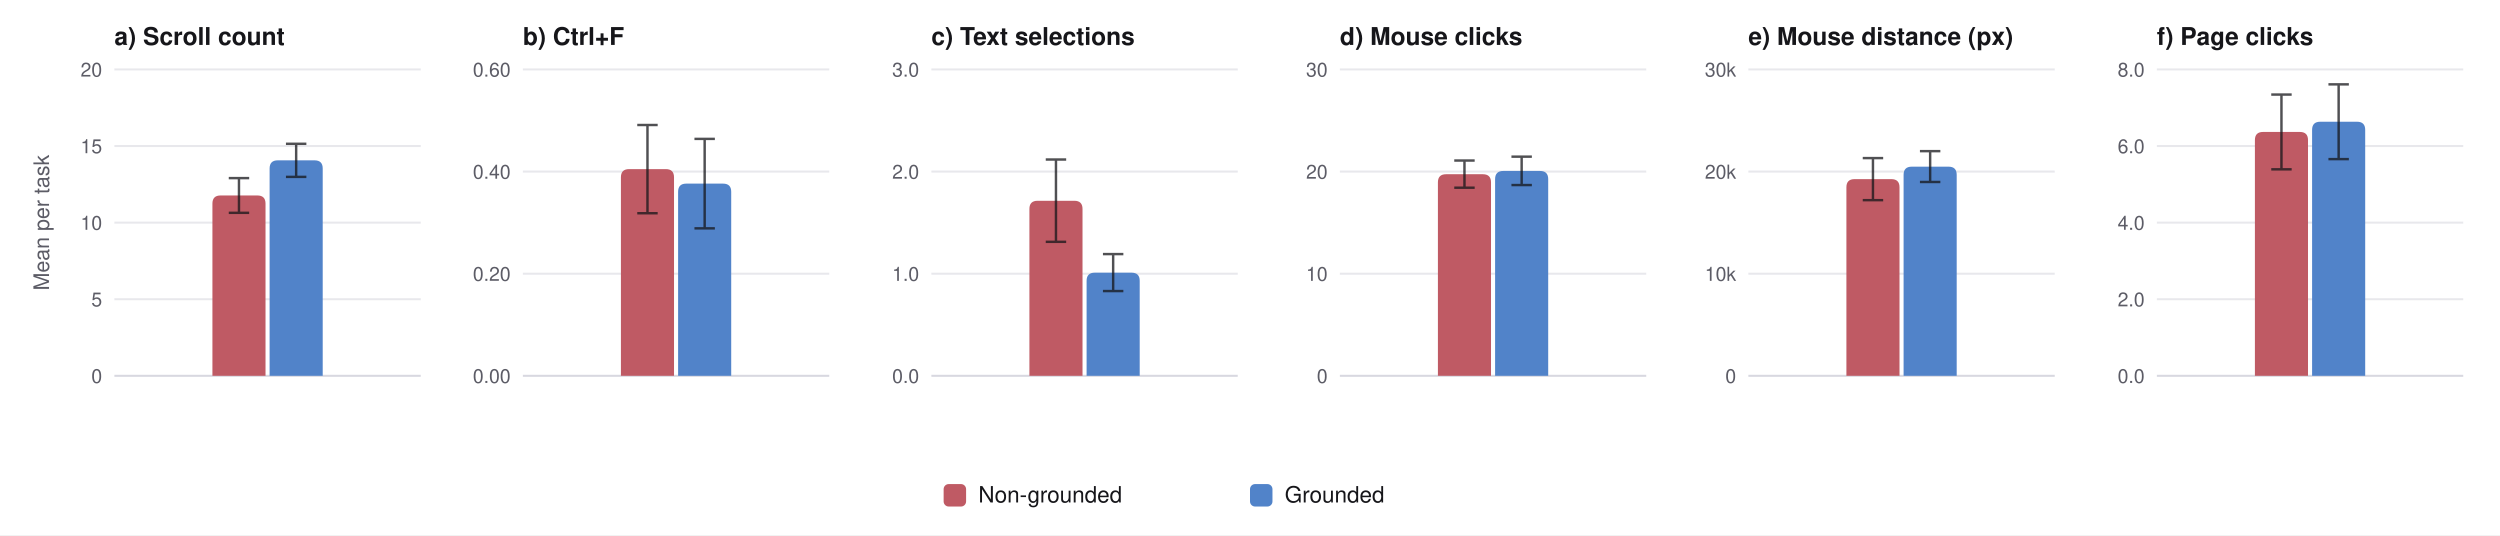
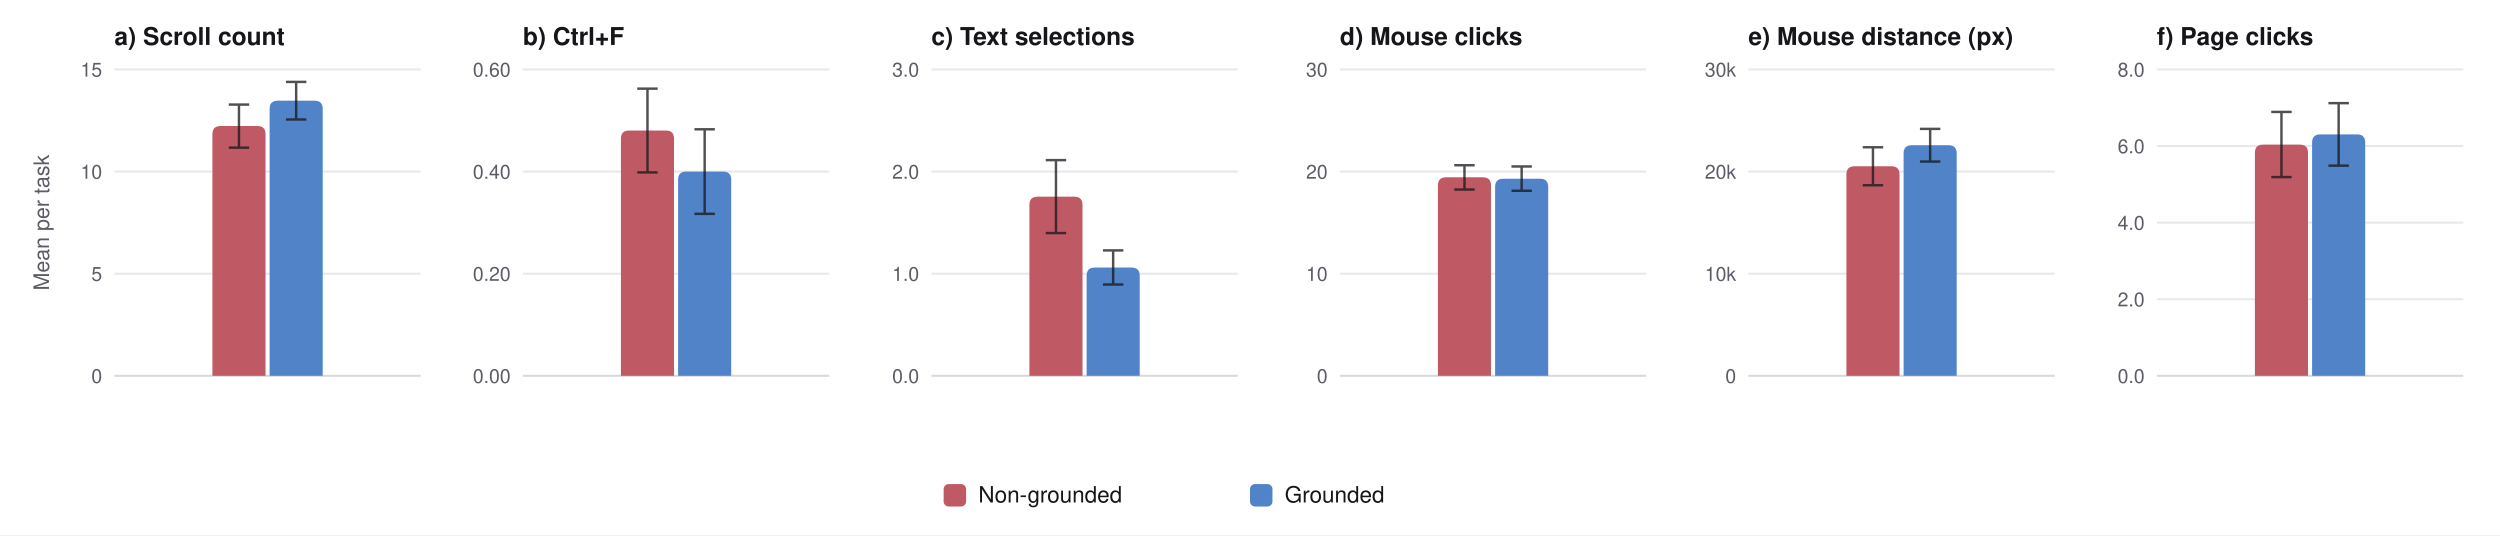
<svg xmlns="http://www.w3.org/2000/svg" width="1224" height="262" viewBox="0 0 1224 262" font-family="Helvetica, Arial, sans-serif">
  <rect width="1224" height="262" fill="#ffffff" />
  <g>
    <text x="56.0" y="22.0" font-size="12" font-weight="700" fill="#16161a">a) Scroll count</text>
    <line x1="56.0" y1="184.0" x2="206.0" y2="184.0" stroke="#d8d8e0" stroke-width="1" />
    <text x="50.0" y="187.5" text-anchor="end" font-size="9.5" fill="#5c5c66">0</text>
-     <line x1="56.0" y1="146.5" x2="206.0" y2="146.5" stroke="#d8d8e0" stroke-width="1" opacity="0.6" />
-     <text x="50.0" y="150.0" text-anchor="end" font-size="9.5" fill="#5c5c66">5</text>
-     <line x1="56.0" y1="109.0" x2="206.0" y2="109.0" stroke="#d8d8e0" stroke-width="1" opacity="0.6" />
-     <text x="50.0" y="112.5" text-anchor="end" font-size="9.5" fill="#5c5c66">10</text>
-     <line x1="56.0" y1="71.5" x2="206.0" y2="71.5" stroke="#d8d8e0" stroke-width="1" opacity="0.6" />
-     <text x="50.0" y="75.0" text-anchor="end" font-size="9.5" fill="#5c5c66">15</text>
+     <line x1="56.0" y1="134.0" x2="206.0" y2="134.0" stroke="#d8d8e0" stroke-width="1" opacity="0.6" />
+     <text x="50.0" y="137.5" text-anchor="end" font-size="9.5" fill="#5c5c66">5</text>
+     <line x1="56.0" y1="84.0" x2="206.0" y2="84.0" stroke="#d8d8e0" stroke-width="1" opacity="0.6" />
+     <text x="50.0" y="87.5" text-anchor="end" font-size="9.5" fill="#5c5c66">10</text>
    <line x1="56.0" y1="34.0" x2="206.0" y2="34.0" stroke="#d8d8e0" stroke-width="1" opacity="0.6" />
-     <text x="50.0" y="37.5" text-anchor="end" font-size="9.5" fill="#5c5c66">20</text>
-     <path d="M104.0,184.0 L104.0,99.7 Q104.0,95.7 108.0,95.7 L126.0,95.7 Q130.0,95.7 130.0,99.7 L130.0,184.0 Z" fill="#bf5a64" />
+     <text x="50.0" y="37.5" text-anchor="end" font-size="9.5" fill="#5c5c66">15</text>
+     <path d="M104.0,184.0 L104.0,65.7 Q104.0,61.7 108.0,61.7 L126.0,61.7 Q130.0,61.7 130.0,65.7 L130.0,184.0 Z" fill="#bf5a64" />
    <g stroke="#16161a" stroke-width="1.2" fill="none" opacity="0.75">
-       <line x1="117.0" y1="104.2" x2="117.0" y2="87.2" />
-       <line x1="112.0" y1="87.2" x2="122.0" y2="87.2" />
-       <line x1="112.0" y1="104.2" x2="122.0" y2="104.2" />
+       <line x1="117.0" y1="72.3" x2="117.0" y2="51.2" />
+       <line x1="112.0" y1="51.2" x2="122.0" y2="51.2" />
+       <line x1="112.0" y1="72.3" x2="122.0" y2="72.3" />
    </g>
-     <path d="M132.0,184.0 L132.0,82.5 Q132.0,78.5 136.0,78.5 L154.0,78.5 Q158.0,78.5 158.0,82.5 L158.0,184.0 Z" fill="#5183c9" />
+     <path d="M132.0,184.0 L132.0,53.3 Q132.0,49.3 136.0,49.3 L154.0,49.3 Q158.0,49.3 158.0,53.3 L158.0,184.0 Z" fill="#5183c9" />
    <g stroke="#16161a" stroke-width="1.2" fill="none" opacity="0.75">
-       <line x1="145.0" y1="86.6" x2="145.0" y2="70.4" />
-       <line x1="140.0" y1="70.4" x2="150.0" y2="70.4" />
-       <line x1="140.0" y1="86.6" x2="150.0" y2="86.6" />
+       <line x1="145.0" y1="58.5" x2="145.0" y2="40.1" />
+       <line x1="140.0" y1="40.1" x2="150.0" y2="40.1" />
+       <line x1="140.0" y1="58.5" x2="150.0" y2="58.5" />
    </g>
    <text transform="translate(24.0,109.0) rotate(-90)" text-anchor="middle" font-size="10.5" fill="#5c5c66">Mean per task</text>
  </g>
  <g>
    <text x="256.0" y="22.0" font-size="12" font-weight="700" fill="#16161a">b) Ctrl+F</text>
    <line x1="256.0" y1="184.0" x2="406.0" y2="184.0" stroke="#d8d8e0" stroke-width="1" />
    <text x="250.0" y="187.5" text-anchor="end" font-size="9.5" fill="#5c5c66">0.00</text>
    <line x1="256.0" y1="134.0" x2="406.0" y2="134.0" stroke="#d8d8e0" stroke-width="1" opacity="0.6" />
    <text x="250.0" y="137.5" text-anchor="end" font-size="9.5" fill="#5c5c66">0.20</text>
    <line x1="256.0" y1="84.0" x2="406.0" y2="84.0" stroke="#d8d8e0" stroke-width="1" opacity="0.6" />
    <text x="250.0" y="87.5" text-anchor="end" font-size="9.5" fill="#5c5c66">0.40</text>
    <line x1="256.0" y1="34.0" x2="406.0" y2="34.0" stroke="#d8d8e0" stroke-width="1" opacity="0.6" />
    <text x="250.0" y="37.5" text-anchor="end" font-size="9.5" fill="#5c5c66">0.60</text>
-     <path d="M304.0,184.0 L304.0,86.8 Q304.0,82.8 308.0,82.8 L326.0,82.8 Q330.0,82.8 330.0,86.8 L330.0,184.0 Z" fill="#bf5a64" />
+     <path d="M304.0,184.0 L304.0,67.9 Q304.0,63.9 308.0,63.9 L326.0,63.9 Q330.0,63.9 330.0,67.9 L330.0,184.0 Z" fill="#bf5a64" />
    <g stroke="#16161a" stroke-width="1.2" fill="none" opacity="0.75">
-       <line x1="317.0" y1="104.4" x2="317.0" y2="61.2" />
-       <line x1="312.0" y1="61.2" x2="322.0" y2="61.2" />
-       <line x1="312.0" y1="104.4" x2="322.0" y2="104.4" />
+       <line x1="317.0" y1="84.4" x2="317.0" y2="43.4" />
+       <line x1="312.0" y1="43.4" x2="322.0" y2="43.4" />
+       <line x1="312.0" y1="84.4" x2="322.0" y2="84.4" />
    </g>
-     <path d="M332.0,184.0 L332.0,93.9 Q332.0,89.9 336.0,89.9 L354.0,89.9 Q358.0,89.9 358.0,93.9 L358.0,184.0 Z" fill="#5183c9" />
+     <path d="M332.0,184.0 L332.0,88.0 Q332.0,84.0 336.0,84.0 L354.0,84.0 Q358.0,84.0 358.0,88.0 L358.0,184.0 Z" fill="#5183c9" />
    <g stroke="#16161a" stroke-width="1.2" fill="none" opacity="0.75">
-       <line x1="345.0" y1="111.8" x2="345.0" y2="68.0" />
-       <line x1="340.0" y1="68.0" x2="350.0" y2="68.0" />
-       <line x1="340.0" y1="111.8" x2="350.0" y2="111.8" />
+       <line x1="345.0" y1="104.7" x2="345.0" y2="63.3" />
+       <line x1="340.0" y1="63.3" x2="350.0" y2="63.3" />
+       <line x1="340.0" y1="104.7" x2="350.0" y2="104.7" />
    </g>
  </g>
  <g>
    <text x="456.0" y="22.0" font-size="12" font-weight="700" fill="#16161a">c) Text selections</text>
    <line x1="456.0" y1="184.0" x2="606.0" y2="184.0" stroke="#d8d8e0" stroke-width="1" />
    <text x="450.0" y="187.5" text-anchor="end" font-size="9.5" fill="#5c5c66">0.0</text>
    <line x1="456.0" y1="134.0" x2="606.0" y2="134.0" stroke="#d8d8e0" stroke-width="1" opacity="0.6" />
    <text x="450.0" y="137.5" text-anchor="end" font-size="9.5" fill="#5c5c66">1.0</text>
    <line x1="456.0" y1="84.0" x2="606.0" y2="84.0" stroke="#d8d8e0" stroke-width="1" opacity="0.6" />
    <text x="450.0" y="87.5" text-anchor="end" font-size="9.5" fill="#5c5c66">2.0</text>
    <line x1="456.0" y1="34.0" x2="606.0" y2="34.0" stroke="#d8d8e0" stroke-width="1" opacity="0.6" />
    <text x="450.0" y="37.5" text-anchor="end" font-size="9.5" fill="#5c5c66">3.0</text>
-     <path d="M504.0,184.0 L504.0,102.3 Q504.0,98.3 508.0,98.3 L526.0,98.3 Q530.0,98.3 530.0,102.3 L530.0,184.0 Z" fill="#bf5a64" />
+     <path d="M504.0,184.0 L504.0,100.3 Q504.0,96.3 508.0,96.3 L526.0,96.3 Q530.0,96.3 530.0,100.3 L530.0,184.0 Z" fill="#bf5a64" />
    <g stroke="#16161a" stroke-width="1.2" fill="none" opacity="0.75">
-       <line x1="517.0" y1="118.4" x2="517.0" y2="78.1" />
-       <line x1="512.0" y1="78.1" x2="522.0" y2="78.1" />
-       <line x1="512.0" y1="118.4" x2="522.0" y2="118.4" />
+       <line x1="517.0" y1="114.1" x2="517.0" y2="78.4" />
+       <line x1="512.0" y1="78.4" x2="522.0" y2="78.4" />
+       <line x1="512.0" y1="114.1" x2="522.0" y2="114.1" />
    </g>
-     <path d="M532.0,184.0 L532.0,137.5 Q532.0,133.5 536.0,133.5 L554.0,133.5 Q558.0,133.5 558.0,137.5 L558.0,184.0 Z" fill="#5183c9" />
+     <path d="M532.0,184.0 L532.0,135.0 Q532.0,131.0 536.0,131.0 L554.0,131.0 Q558.0,131.0 558.0,135.0 L558.0,184.0 Z" fill="#5183c9" />
    <g stroke="#16161a" stroke-width="1.2" fill="none" opacity="0.75">
-       <line x1="545.0" y1="142.5" x2="545.0" y2="124.4" />
-       <line x1="540.0" y1="124.4" x2="550.0" y2="124.4" />
-       <line x1="540.0" y1="142.5" x2="550.0" y2="142.5" />
+       <line x1="545.0" y1="139.3" x2="545.0" y2="122.6" />
+       <line x1="540.0" y1="122.6" x2="550.0" y2="122.6" />
+       <line x1="540.0" y1="139.3" x2="550.0" y2="139.3" />
    </g>
  </g>
  <g>
    <text x="656.0" y="22.0" font-size="12" font-weight="700" fill="#16161a">d) Mouse clicks</text>
    <line x1="656.0" y1="184.0" x2="806.0" y2="184.0" stroke="#d8d8e0" stroke-width="1" />
    <text x="650.0" y="187.5" text-anchor="end" font-size="9.5" fill="#5c5c66">0</text>
    <line x1="656.0" y1="134.0" x2="806.0" y2="134.0" stroke="#d8d8e0" stroke-width="1" opacity="0.6" />
    <text x="650.0" y="137.5" text-anchor="end" font-size="9.5" fill="#5c5c66">10</text>
    <line x1="656.0" y1="84.0" x2="806.0" y2="84.0" stroke="#d8d8e0" stroke-width="1" opacity="0.6" />
    <text x="650.0" y="87.5" text-anchor="end" font-size="9.5" fill="#5c5c66">20</text>
    <line x1="656.0" y1="34.0" x2="806.0" y2="34.0" stroke="#d8d8e0" stroke-width="1" opacity="0.6" />
    <text x="650.0" y="37.5" text-anchor="end" font-size="9.5" fill="#5c5c66">30</text>
-     <path d="M704.0,184.0 L704.0,89.3 Q704.0,85.3 708.0,85.3 L726.0,85.3 Q730.0,85.3 730.0,89.3 L730.0,184.0 Z" fill="#bf5a64" />
+     <path d="M704.0,184.0 L704.0,90.8 Q704.0,86.8 708.0,86.8 L726.0,86.8 Q730.0,86.8 730.0,90.8 L730.0,184.0 Z" fill="#bf5a64" />
    <g stroke="#16161a" stroke-width="1.2" fill="none" opacity="0.75">
-       <line x1="717.0" y1="91.9" x2="717.0" y2="78.6" />
-       <line x1="712.0" y1="78.6" x2="722.0" y2="78.6" />
-       <line x1="712.0" y1="91.9" x2="722.0" y2="91.9" />
+       <line x1="717.0" y1="92.8" x2="717.0" y2="80.9" />
+       <line x1="712.0" y1="80.9" x2="722.0" y2="80.9" />
+       <line x1="712.0" y1="92.8" x2="722.0" y2="92.8" />
    </g>
-     <path d="M732.0,184.0 L732.0,87.7 Q732.0,83.7 736.0,83.7 L754.0,83.7 Q758.0,83.7 758.0,87.7 L758.0,184.0 Z" fill="#5183c9" />
+     <path d="M732.0,184.0 L732.0,91.5 Q732.0,87.5 736.0,87.5 L754.0,87.5 Q758.0,87.5 758.0,91.5 L758.0,184.0 Z" fill="#5183c9" />
    <g stroke="#16161a" stroke-width="1.2" fill="none" opacity="0.75">
-       <line x1="745.0" y1="90.6" x2="745.0" y2="76.7" />
-       <line x1="740.0" y1="76.7" x2="750.0" y2="76.7" />
-       <line x1="740.0" y1="90.6" x2="750.0" y2="90.6" />
+       <line x1="745.0" y1="93.4" x2="745.0" y2="81.5" />
+       <line x1="740.0" y1="81.5" x2="750.0" y2="81.5" />
+       <line x1="740.0" y1="93.4" x2="750.0" y2="93.4" />
    </g>
  </g>
  <g>
    <text x="856.0" y="22.0" font-size="12" font-weight="700" fill="#16161a">e) Mouse distance (px)</text>
    <line x1="856.0" y1="184.0" x2="1006.0" y2="184.0" stroke="#d8d8e0" stroke-width="1" />
    <text x="850.0" y="187.5" text-anchor="end" font-size="9.5" fill="#5c5c66">0</text>
    <line x1="856.0" y1="134.0" x2="1006.0" y2="134.0" stroke="#d8d8e0" stroke-width="1" opacity="0.6" />
    <text x="850.0" y="137.5" text-anchor="end" font-size="9.5" fill="#5c5c66">10k</text>
    <line x1="856.0" y1="84.0" x2="1006.0" y2="84.0" stroke="#d8d8e0" stroke-width="1" opacity="0.6" />
    <text x="850.0" y="87.5" text-anchor="end" font-size="9.5" fill="#5c5c66">20k</text>
    <line x1="856.0" y1="34.0" x2="1006.0" y2="34.0" stroke="#d8d8e0" stroke-width="1" opacity="0.6" />
    <text x="850.0" y="37.5" text-anchor="end" font-size="9.5" fill="#5c5c66">30k</text>
-     <path d="M904.0,184.0 L904.0,91.7 Q904.0,87.7 908.0,87.7 L926.0,87.7 Q930.0,87.7 930.0,91.7 L930.0,184.0 Z" fill="#bf5a64" />
+     <path d="M904.0,184.0 L904.0,85.4 Q904.0,81.4 908.0,81.4 L926.0,81.4 Q930.0,81.4 930.0,85.4 L930.0,184.0 Z" fill="#bf5a64" />
    <g stroke="#16161a" stroke-width="1.2" fill="none" opacity="0.75">
-       <line x1="917.0" y1="98.0" x2="917.0" y2="77.4" />
-       <line x1="912.0" y1="77.4" x2="922.0" y2="77.4" />
-       <line x1="912.0" y1="98.0" x2="922.0" y2="98.0" />
+       <line x1="917.0" y1="90.7" x2="917.0" y2="72.1" />
+       <line x1="912.0" y1="72.1" x2="922.0" y2="72.1" />
+       <line x1="912.0" y1="90.7" x2="922.0" y2="90.7" />
    </g>
-     <path d="M932.0,184.0 L932.0,85.6 Q932.0,81.6 936.0,81.6 L954.0,81.6 Q958.0,81.6 958.0,85.6 L958.0,184.0 Z" fill="#5183c9" />
+     <path d="M932.0,184.0 L932.0,75.1 Q932.0,71.1 936.0,71.1 L954.0,71.1 Q958.0,71.1 958.0,75.1 L958.0,184.0 Z" fill="#5183c9" />
    <g stroke="#16161a" stroke-width="1.2" fill="none" opacity="0.75">
-       <line x1="945.0" y1="89.1" x2="945.0" y2="74.0" />
-       <line x1="940.0" y1="74.0" x2="950.0" y2="74.0" />
-       <line x1="940.0" y1="89.1" x2="950.0" y2="89.1" />
+       <line x1="945.0" y1="79.1" x2="945.0" y2="63.1" />
+       <line x1="940.0" y1="63.1" x2="950.0" y2="63.1" />
+       <line x1="940.0" y1="79.1" x2="950.0" y2="79.1" />
    </g>
  </g>
  <g>
    <text x="1056.0" y="22.0" font-size="12" font-weight="700" fill="#16161a">f) Page clicks</text>
    <line x1="1056.0" y1="184.0" x2="1206.0" y2="184.0" stroke="#d8d8e0" stroke-width="1" />
    <text x="1050.0" y="187.5" text-anchor="end" font-size="9.5" fill="#5c5c66">0.0</text>
    <line x1="1056.0" y1="146.5" x2="1206.0" y2="146.5" stroke="#d8d8e0" stroke-width="1" opacity="0.6" />
    <text x="1050.0" y="150.0" text-anchor="end" font-size="9.5" fill="#5c5c66">2.0</text>
    <line x1="1056.0" y1="109.0" x2="1206.0" y2="109.0" stroke="#d8d8e0" stroke-width="1" opacity="0.6" />
    <text x="1050.0" y="112.5" text-anchor="end" font-size="9.5" fill="#5c5c66">4.0</text>
    <line x1="1056.0" y1="71.5" x2="1206.0" y2="71.5" stroke="#d8d8e0" stroke-width="1" opacity="0.6" />
    <text x="1050.0" y="75.0" text-anchor="end" font-size="9.5" fill="#5c5c66">6.0</text>
    <line x1="1056.0" y1="34.0" x2="1206.0" y2="34.0" stroke="#d8d8e0" stroke-width="1" opacity="0.6" />
    <text x="1050.0" y="37.5" text-anchor="end" font-size="9.5" fill="#5c5c66">8.0</text>
-     <path d="M1104.0,184.0 L1104.0,68.6 Q1104.0,64.6 1108.0,64.6 L1126.0,64.6 Q1130.0,64.6 1130.0,68.6 L1130.0,184.0 Z" fill="#bf5a64" />
+     <path d="M1104.0,184.0 L1104.0,74.8 Q1104.0,70.8 1108.0,70.8 L1126.0,70.8 Q1130.0,70.8 1130.0,74.8 L1130.0,184.0 Z" fill="#bf5a64" />
    <g stroke="#16161a" stroke-width="1.2" fill="none" opacity="0.75">
-       <line x1="1117.0" y1="82.9" x2="1117.0" y2="46.3" />
-       <line x1="1112.0" y1="46.3" x2="1122.0" y2="46.3" />
-       <line x1="1112.0" y1="82.9" x2="1122.0" y2="82.9" />
+       <line x1="1117.0" y1="86.7" x2="1117.0" y2="54.8" />
+       <line x1="1112.0" y1="54.8" x2="1122.0" y2="54.8" />
+       <line x1="1112.0" y1="86.7" x2="1122.0" y2="86.7" />
    </g>
-     <path d="M1132.0,184.0 L1132.0,63.6 Q1132.0,59.6 1136.0,59.6 L1154.0,59.6 Q1158.0,59.6 1158.0,63.6 L1158.0,184.0 Z" fill="#5183c9" />
+     <path d="M1132.0,184.0 L1132.0,69.8 Q1132.0,65.8 1136.0,65.8 L1154.0,65.8 Q1158.0,65.8 1158.0,69.8 L1158.0,184.0 Z" fill="#5183c9" />
    <g stroke="#16161a" stroke-width="1.2" fill="none" opacity="0.75">
-       <line x1="1145.0" y1="77.9" x2="1145.0" y2="41.3" />
-       <line x1="1140.0" y1="41.3" x2="1150.0" y2="41.3" />
-       <line x1="1140.0" y1="77.9" x2="1150.0" y2="77.9" />
+       <line x1="1145.0" y1="81.1" x2="1145.0" y2="50.5" />
+       <line x1="1140.0" y1="50.5" x2="1150.0" y2="50.5" />
+       <line x1="1140.0" y1="81.1" x2="1150.0" y2="81.1" />
    </g>
  </g>
  <g>
    <rect x="462" y="237" width="11" height="11" rx="2.5" fill="#bf5a64" />
    <text x="479" y="246" font-size="11" fill="#16161a">Non-grounded</text>
    <rect x="612" y="237" width="11" height="11" rx="2.5" fill="#5183c9" />
    <text x="629" y="246" font-size="11" fill="#16161a">Grounded</text>
  </g>
</svg>
